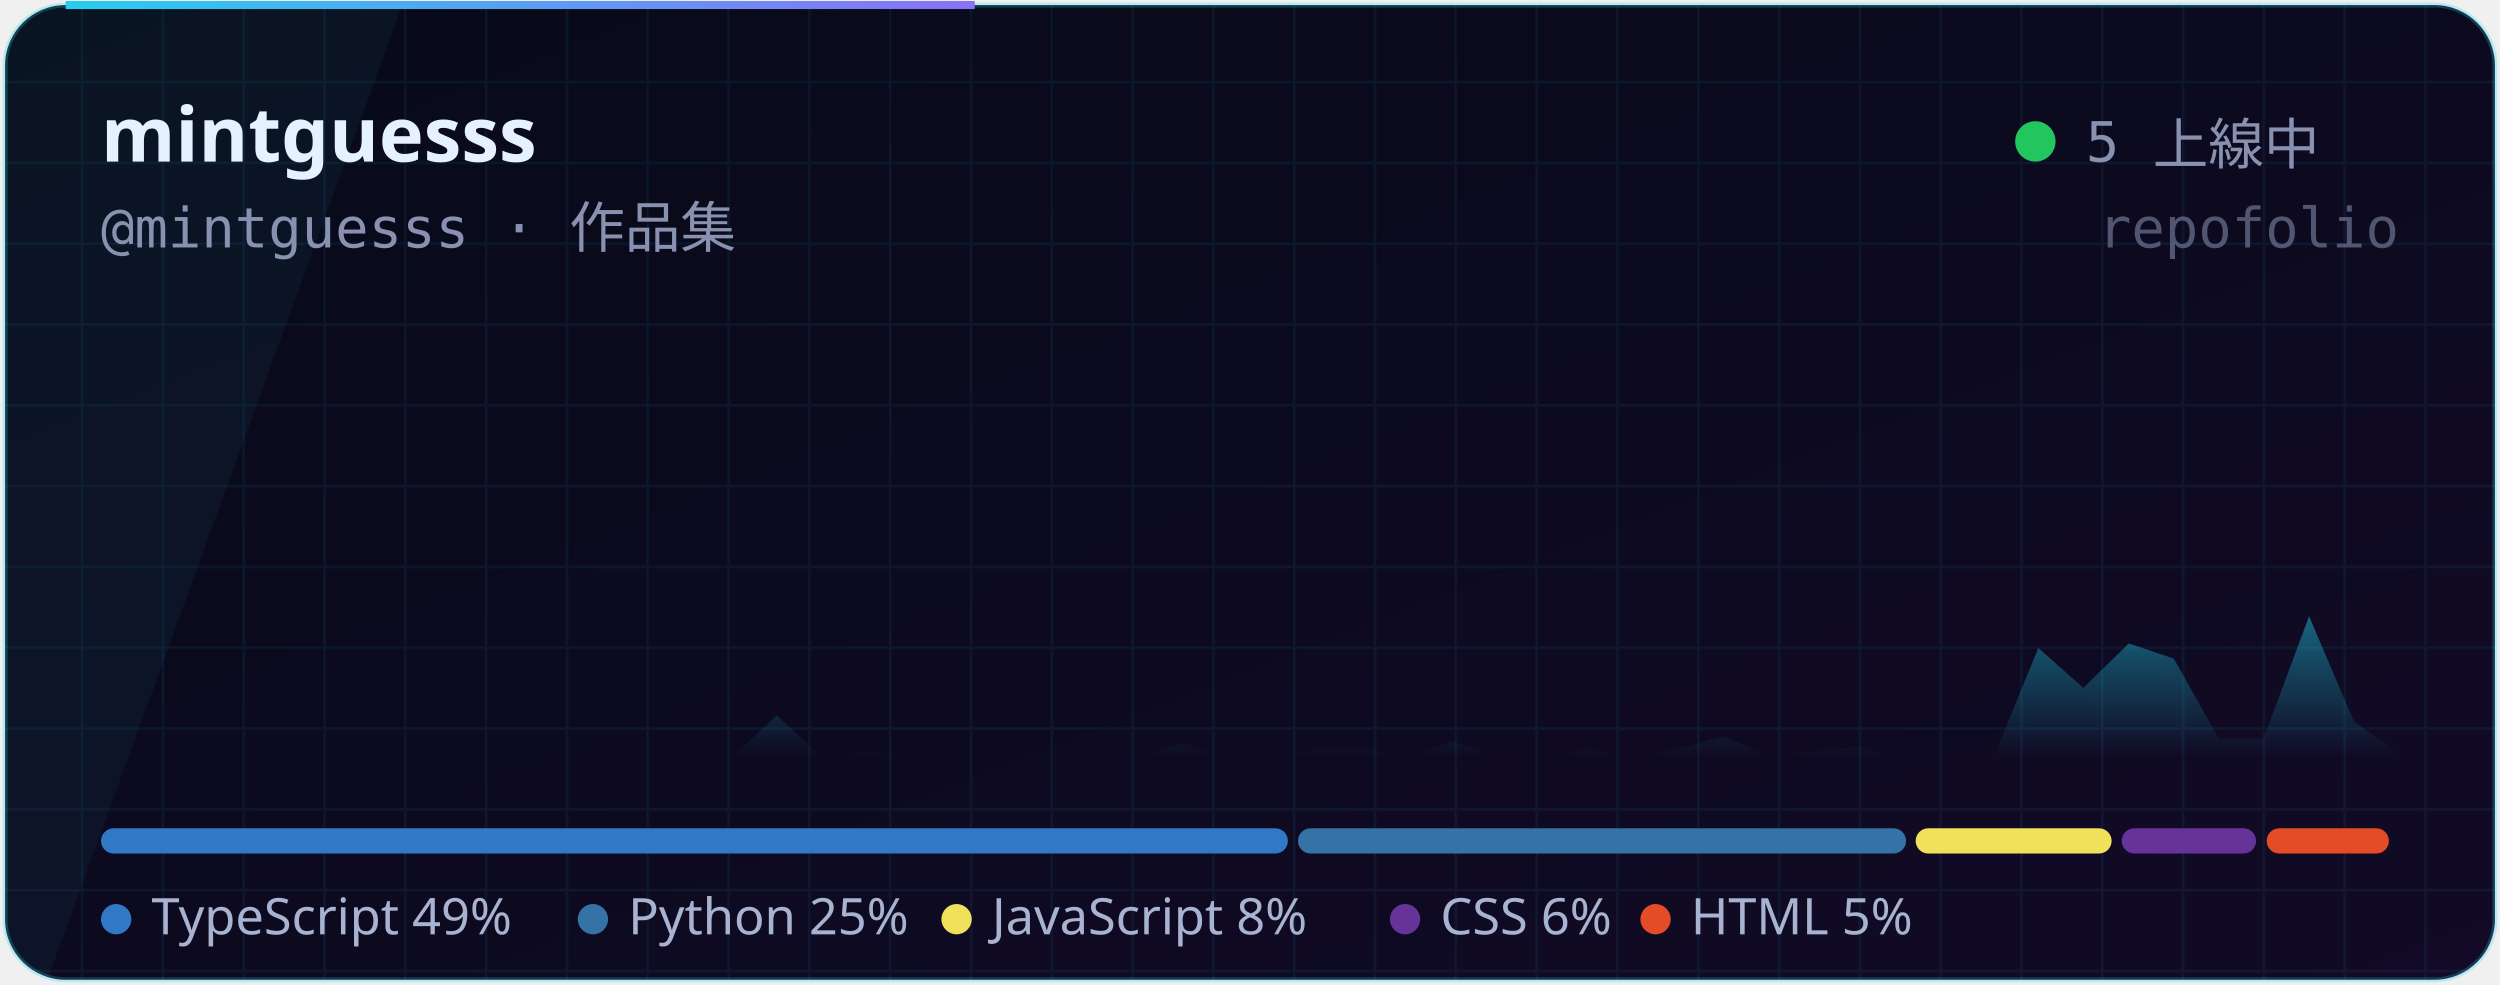
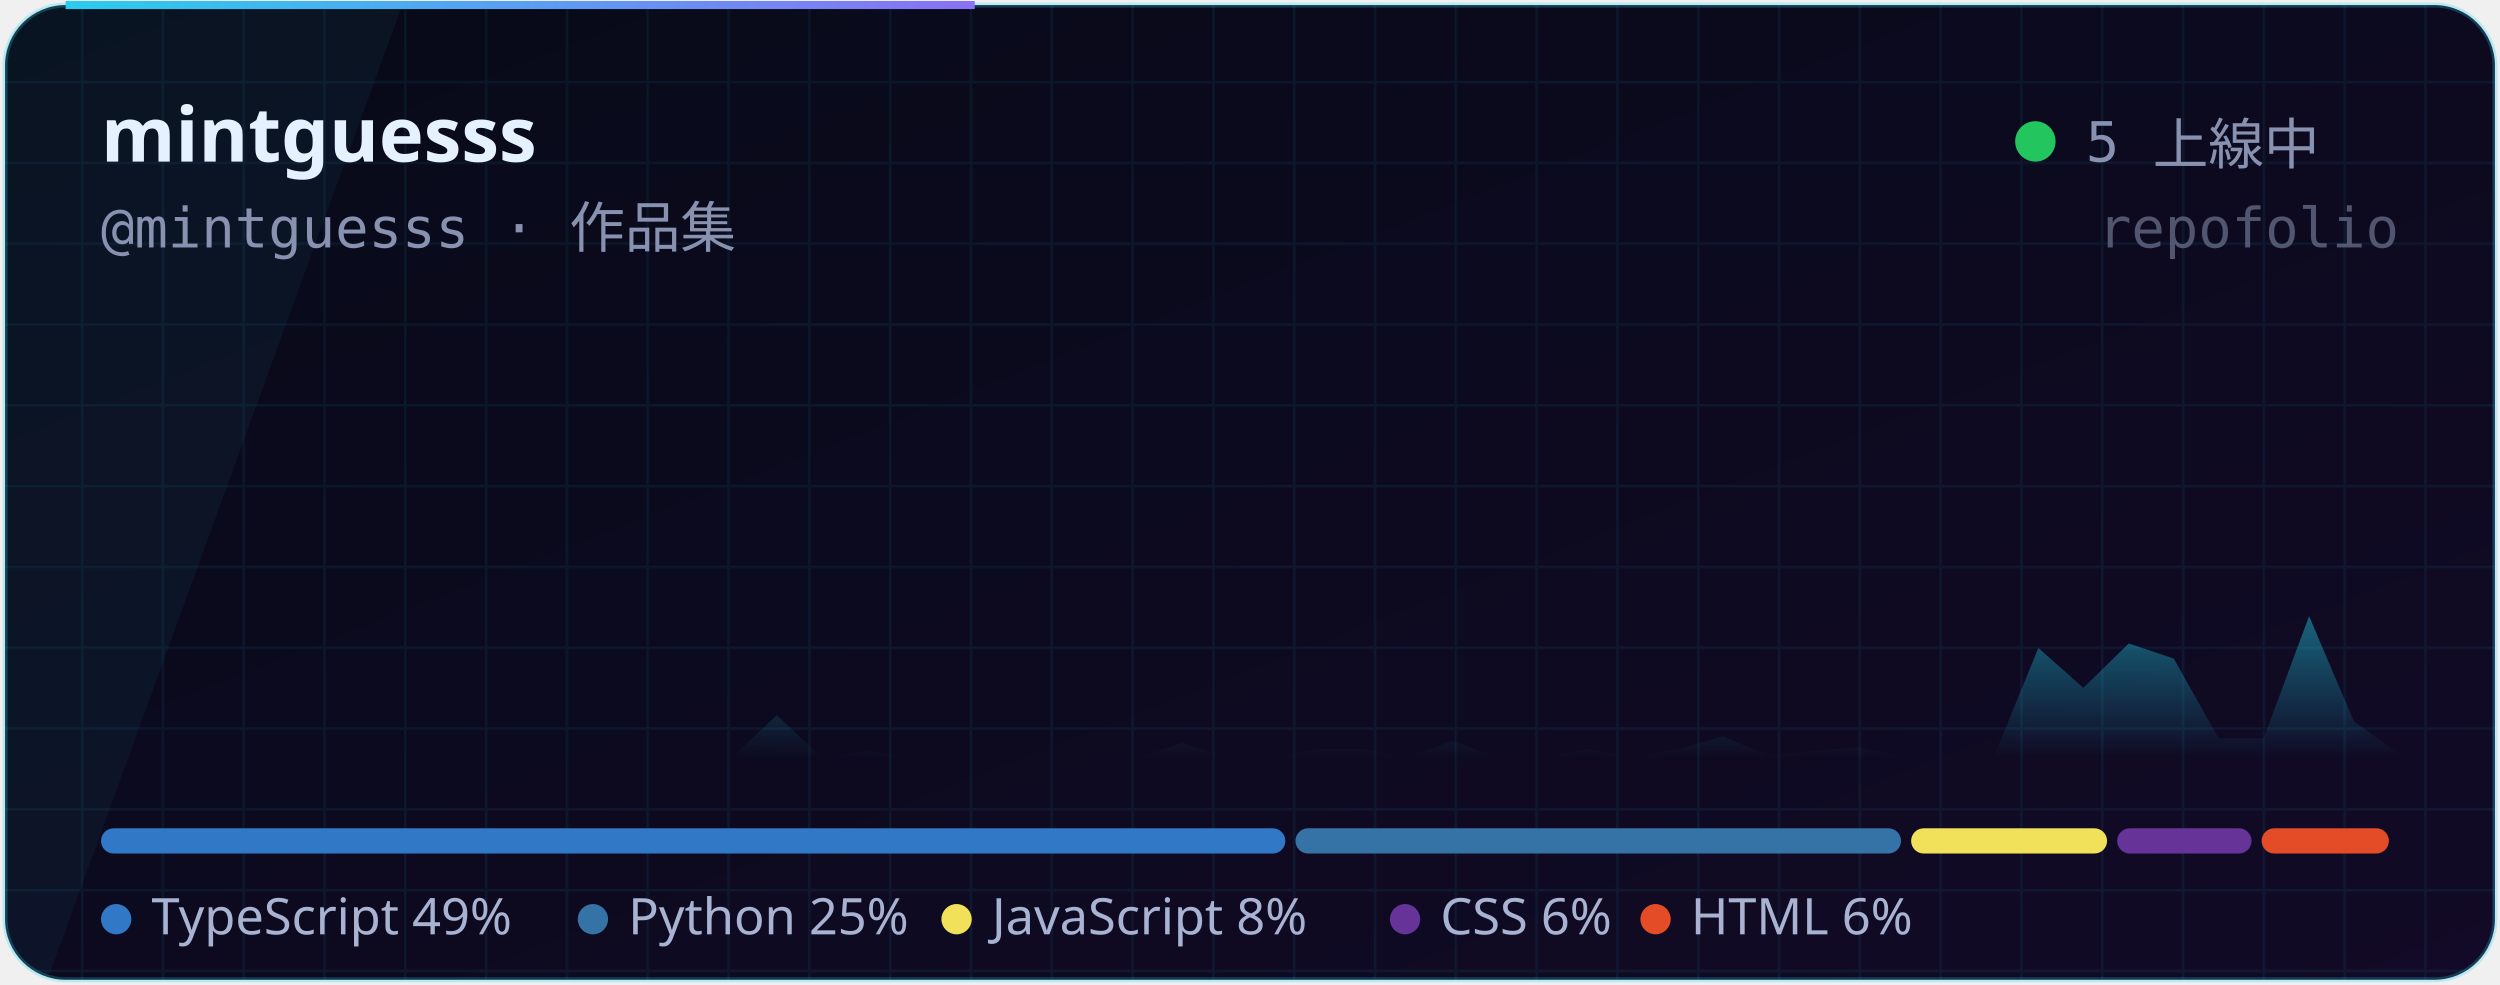
<svg xmlns="http://www.w3.org/2000/svg" width="495" height="195" viewBox="0 0 495 195" role="img" aria-label="mintguesss: 13 projects, 5 live">
  <defs>
    <linearGradient id="bg" x1="0" y1="0" x2="1" y2="1">
      <stop offset="0" stop-color="#070a18" />
      <stop offset="1" stop-color="#120a26" />
    </linearGradient>
    <linearGradient id="edge" x1="0" y1="0" x2="1" y2="0">
      <stop offset="0" stop-color="#22d3ee" />
      <stop offset=".5" stop-color="#a855f7" />
      <stop offset="1" stop-color="#22d3ee" />
    </linearGradient>
    <linearGradient id="spark" x1="0" y1="0" x2="0" y2="1">
      <stop offset="0" stop-color="#22d3ee" stop-opacity=".45" />
      <stop offset="1" stop-color="#22d3ee" stop-opacity="0" />
    </linearGradient>
    <pattern id="grid" width="16" height="16" patternUnits="userSpaceOnUse">
      <path d="M16 0H0V16" fill="none" stroke="#22d3ee" stroke-opacity=".07" />
    </pattern>
    <clipPath id="clip">
      <rect x="1" y="1" width="493" height="193" rx="12" />
    </clipPath>
  </defs>
  <style>
.t{fill:#e6f1ff;font:700 15px 'Segoe UI',system-ui,sans-serif}
.m{fill:#8892b0;font:500 11px ui-monospace,'SFMono-Regular',Consolas,monospace}
.n{fill:#fff;font:800 26px 'Segoe UI',system-ui,sans-serif;filter:drop-shadow(0 0 6px #22d3ee)}
.l{fill:#8892b0;font:11px 'Segoe UI',system-ui,'Noto Sans TC',sans-serif}
.lg{fill:#a8b2d1;font:10px 'Segoe UI',system-ui,sans-serif}
.cell{opacity:0;animation:in .6s ease-out forwards}
.scan{animation:scan 4s linear infinite}
.dash{stroke-dasharray:180 1400;animation:dash 5s linear infinite}
.spk{stroke-dasharray:1200;stroke-dashoffset:1200;animation:draw 2s .4s ease-out forwards}
.pulse{animation:pulse 2s ease-in-out infinite}
@keyframes in{from{opacity:0;transform:translateY(6px)}to{opacity:1;transform:none}}
@keyframes scan{from{transform:translateX(-120px)}to{transform:translateX(615px)}}
@keyframes dash{to{stroke-dashoffset:-1580}}
@keyframes draw{to{stroke-dashoffset:0}}
@keyframes pulse{50%{opacity:.35}}
@media (prefers-reduced-motion:reduce){.cell,.spk{animation:none;opacity:1;stroke-dashoffset:0}.scan,.dash,.pulse{animation:none}}
</style>
  <g clip-path="url(#clip)">
    <rect width="495" height="195" fill="url(#bg)" />
    <rect width="495" height="195" fill="url(#grid)" />
    <rect class="scan" x="0" y="0" width="80" height="195" fill="#22d3ee" opacity=".05" transform="skewX(-20)" />
  </g>
  <rect x="1" y="1" width="493" height="193" rx="12" fill="none" stroke="#22d3ee" stroke-opacity=".25" />
  <rect class="dash" x="1" y="1" width="493" height="193" rx="12" fill="none" stroke="url(#edge)" stroke-width="1.6" />
  <text x="20" y="32" class="t">mintguesss</text>
  <text x="20" y="49" class="m">@mintguesss · 作品集</text>
  <circle class="pulse" cx="403" cy="28" r="4" fill="#22c55e" />
  <text x="413" y="32" class="m">5 上線中</text>
  <g class="cell" style="animation-delay:0.15s">
    <text x="20" y="88" class="n">13</text>
    <text x="20" y="106" class="l">專案</text>
  </g>
  <g class="cell" style="animation-delay:0.27s">
    <text x="133.75" y="88" class="n">5</text>
    <text x="133.75" y="106" class="l">上線中</text>
  </g>
  <g class="cell" style="animation-delay:0.39s">
    <text x="247.5" y="88" class="n">3</text>
    <text x="247.5" y="106" class="l">星星</text>
  </g>
  <g class="cell" style="animation-delay:0.51s">
    <text x="361.25" y="88" class="n">363</text>
    <text x="361.25" y="106" class="l">年提交</text>
  </g>
  <path d="M20.0 150.0L28.9 150.0L37.8 150.0L46.8 150.0L55.7 150.0L64.6 150.0L73.5 150.0L82.5 150.0L91.4 150.0L100.3 150.0L109.2 150.0L118.1 150.0L127.1 150.0L136.0 150.0L144.9 150.0L153.8 141.6L162.7 150.0L171.7 148.7L180.6 150.0L189.5 150.0L198.4 150.0L207.4 150.0L216.3 150.0L225.2 150.0L234.1 147.1L243.0 150.0L252.0 150.0L260.9 148.3L269.8 148.3L278.7 150.0L287.6 146.7L296.6 150.0L305.5 150.0L314.4 148.3L323.3 150.0L332.3 148.3L341.2 145.8L350.1 149.6L359.0 148.7L367.9 147.9L376.9 150.0L385.8 150.0L394.7 150.0L403.6 128.3L412.5 136.2L421.5 127.4L430.4 130.4L439.3 146.2L448.2 146.2L457.2 122.0L466.1 142.9L475.0 149.2L475.0 150L20 150Z" fill="url(#spark)" />
  <path class="spk" d="M20.0 150.0L28.9 150.0L37.8 150.0L46.8 150.0L55.7 150.0L64.6 150.0L73.5 150.0L82.5 150.0L91.4 150.0L100.3 150.0L109.2 150.0L118.1 150.0L127.1 150.0L136.0 150.0L144.9 150.0L153.8 141.6L162.7 150.0L171.7 148.7L180.6 150.0L189.5 150.0L198.4 150.0L207.4 150.0L216.3 150.0L225.2 150.0L234.1 147.1L243.0 150.0L252.0 150.0L260.9 148.3L269.8 148.3L278.7 150.0L287.6 146.7L296.6 150.0L305.5 150.0L314.4 148.3L323.3 150.0L332.3 148.3L341.2 145.8L350.1 149.6L359.0 148.7L367.9 147.9L376.9 150.0L385.8 150.0L394.7 150.0L403.6 128.3L412.5 136.2L421.5 127.4L430.4 130.4L439.3 146.2L448.2 146.2L457.2 122.0L466.1 142.9L475.0 149.2" fill="none" stroke="#22d3ee" stroke-width="1.6" stroke-linejoin="round" />
-   <rect x="20.0" y="164" width="235.0" height="5" rx="2.5" fill="#3178c6" />
-   <rect x="257.0" y="164" width="120.4" height="5" rx="2.5" fill="#3572A5" />
-   <rect x="379.3" y="164" width="38.8" height="5" rx="2.5" fill="#f1e05a" />
-   <rect x="420.1" y="164" width="26.6" height="5" rx="2.5" fill="#663399" />
-   <rect x="448.8" y="164" width="24.2" height="5" rx="2.5" fill="#e34c26" />
+   <rect x="20.0" y="164" width="234.5" height="5" rx="2.5" fill="#3178c6" />
+   <rect x="256.5" y="164" width="119.9" height="5" rx="2.5" fill="#3572A5" />
+   <rect x="378.4" y="164" width="38.8" height="5" rx="2.5" fill="#f1e05a" />
+   <rect x="419.2" y="164" width="26.6" height="5" rx="2.5" fill="#663399" />
+   <rect x="447.8" y="164" width="25.2" height="5" rx="2.5" fill="#e34c26" />
  <circle cx="23" cy="182" r="3" fill="#3178c6" />
  <text x="30" y="185" class="lg">TypeScript 49%</text>
  <circle cx="117.4" cy="182" r="3" fill="#3572A5" />
  <text x="124.4" y="185" class="lg">Python 25%</text>
  <circle cx="189.4" cy="182" r="3" fill="#f1e05a" />
  <text x="196.4" y="185" class="lg">JavaScript 8%</text>
  <circle cx="278.2" cy="182" r="3" fill="#663399" />
  <text x="285.2" y="185" class="lg">CSS 6%</text>
  <circle cx="327.8" cy="182" r="3" fill="#e34c26" />
-   <text x="334.8" y="185" class="lg">HTML 5%</text>
+   <text x="334.8" y="185" class="lg">HTML 6%</text>
  <text x="475" y="49" class="m" text-anchor="end" opacity=".55">repofolio</text>
</svg>
